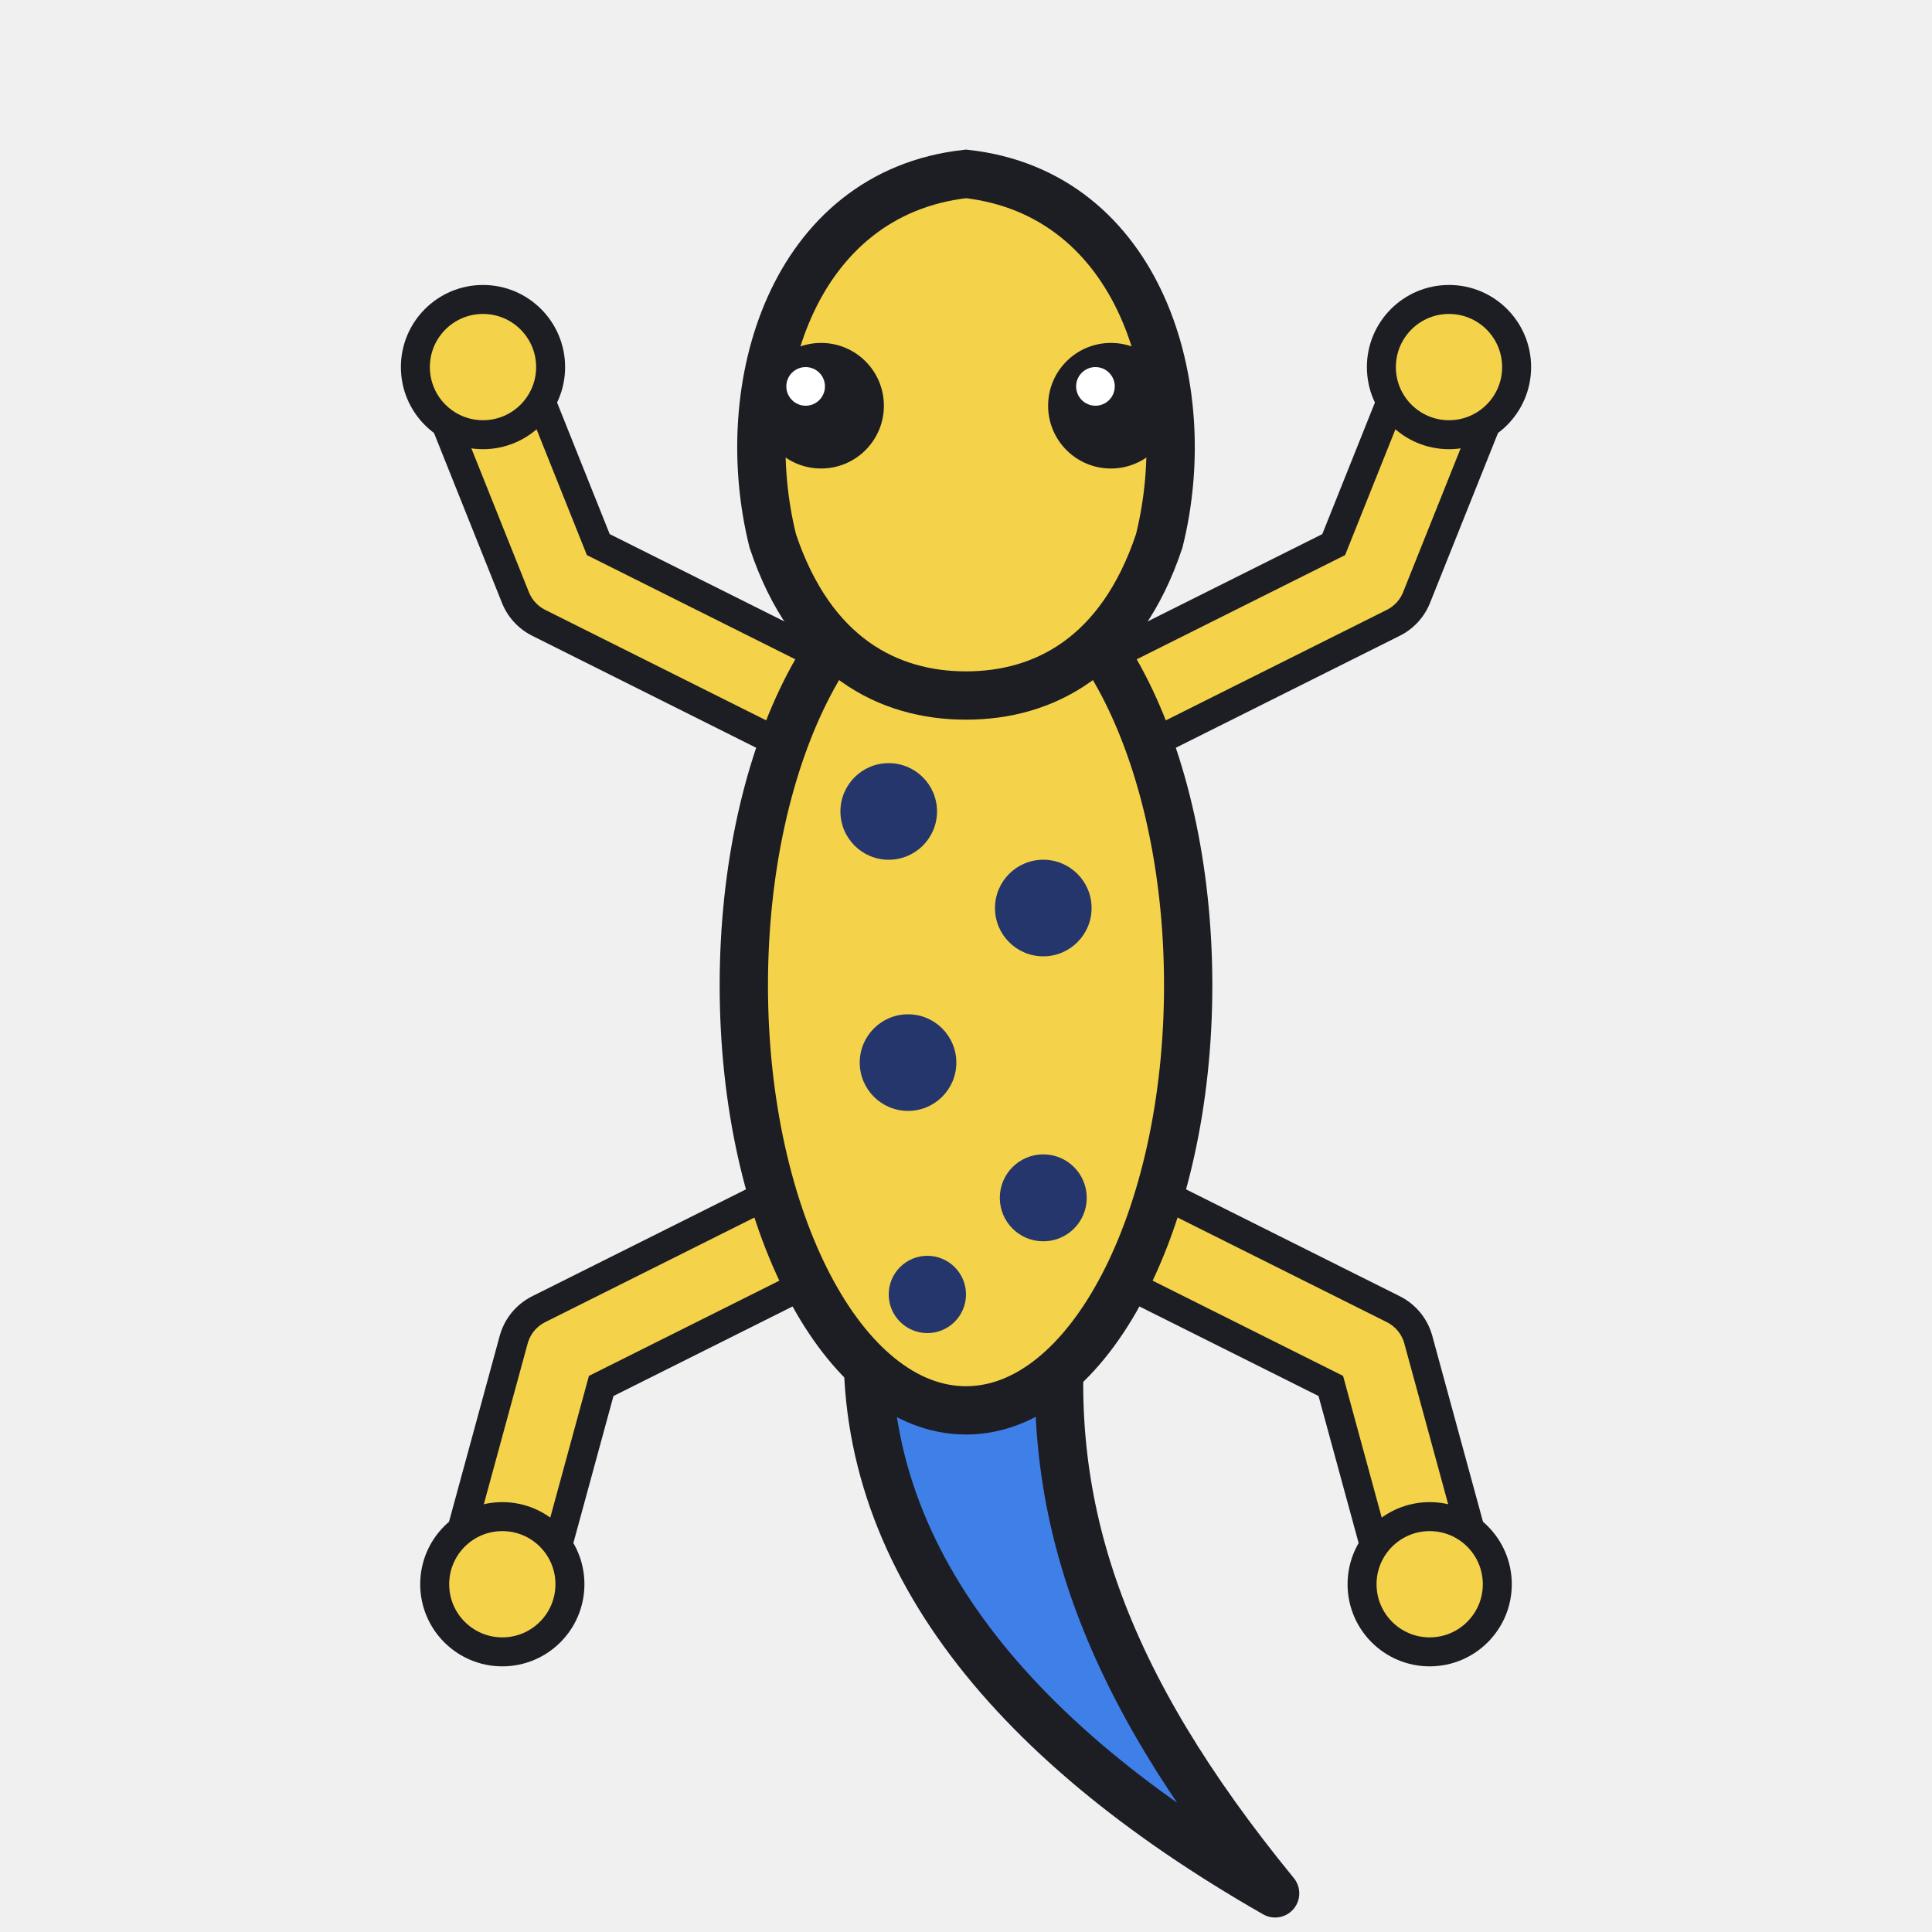
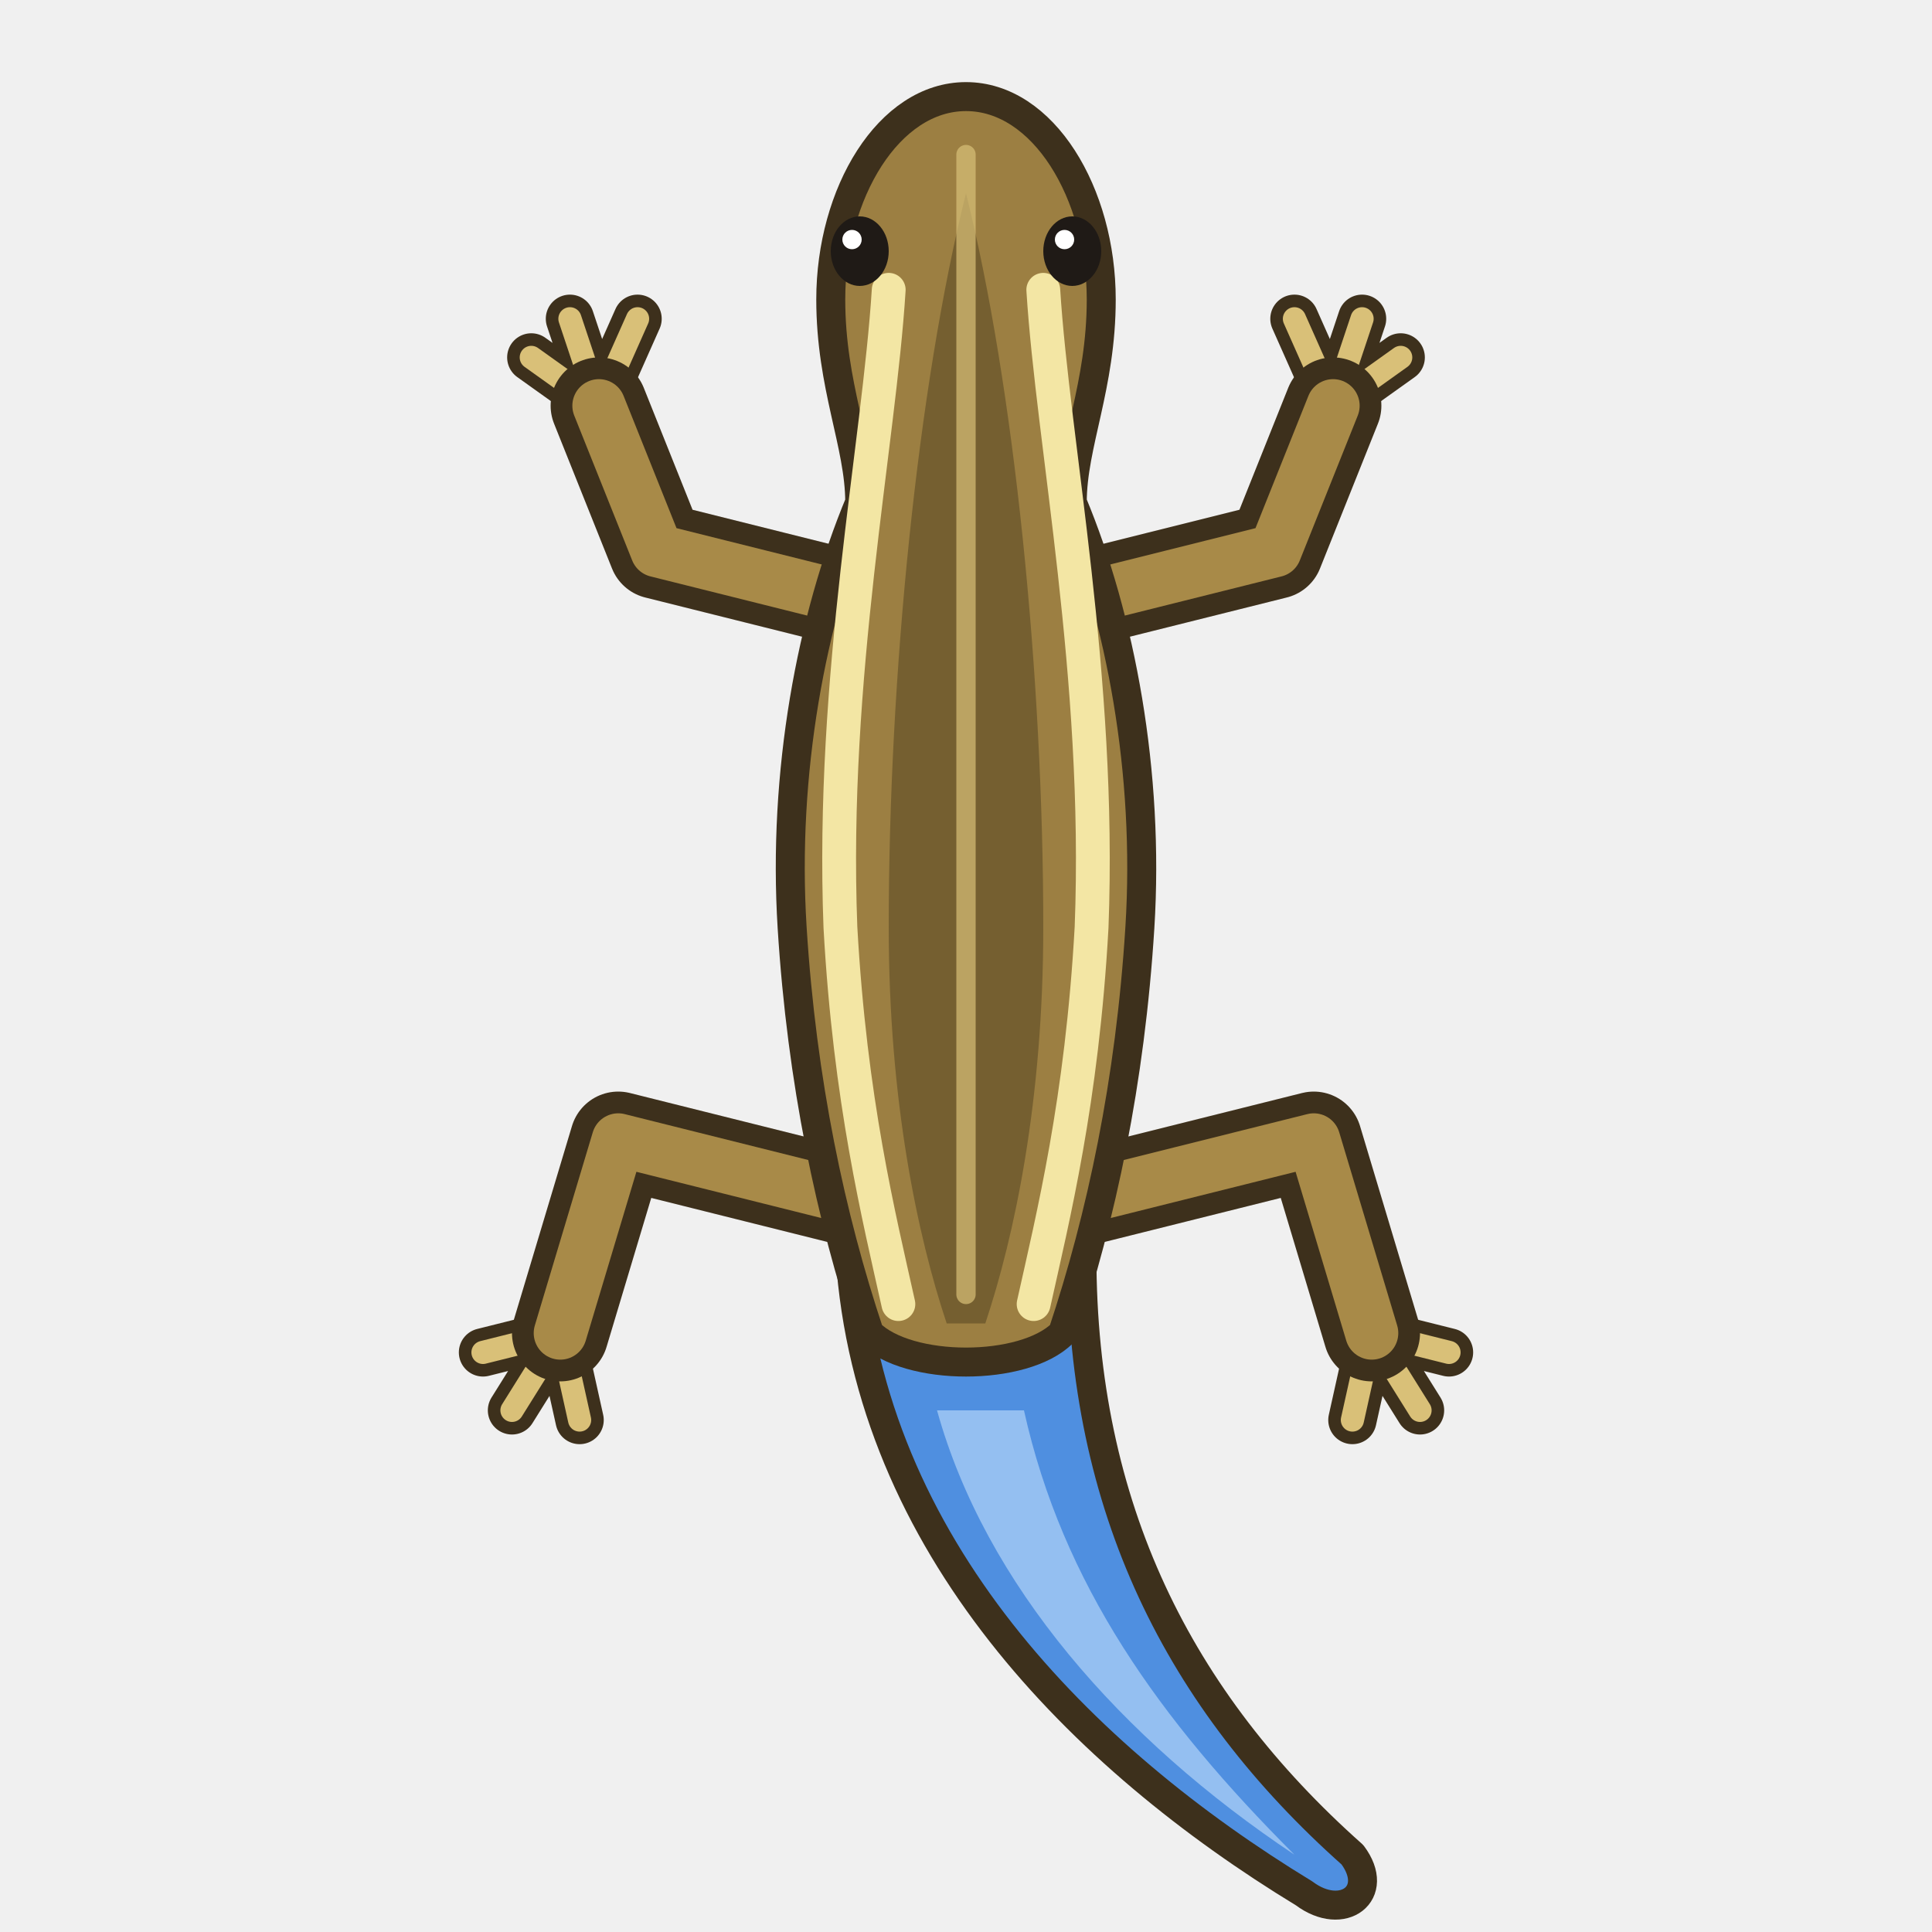
<svg xmlns="http://www.w3.org/2000/svg" width="200" height="200" viewBox="0 0 200 200">
  <g fill="none" stroke-linecap="round" stroke-linejoin="round">
-     <path d="M86 74 L58 60 L50 40 M114 74 L142 60 L150 40 M86 126 L58 140 L52 162 M114 126 L142 140 L148 162" stroke="#1d1d24" stroke-width="13" />
-     <path d="M86 74 L58 60 L50 40 M114 74 L142 60 L150 40 M86 126 L58 140 L52 162 M114 126 L142 140 L148 162" stroke="#f4d34a" stroke-width="7" />
+     <g stroke="#3d301c" stroke-width="5">
+       <path d="M62 42 L55 37 M62 42 L59 33 M62 42 L66 33 M138 42 L145 37 M138 42 L141 33 M138 42 L134 33" />
+       <path d="M58 138 L50 140 M58 138 L53 146 M58 138 L60 147 M142 138 L150 140 M142 138 L147 146 M142 138 L140 147" />
+     </g>
+     <g stroke="#d9c078" stroke-width="2.4">
+       <path d="M62 42 L55 37 M62 42 L59 33 M62 42 L66 33 M138 42 L145 37 M138 42 L141 33 M138 42 L134 33" />
+       <path d="M58 138 L50 140 M58 138 L53 146 M58 138 L60 147 M142 138 L150 140 M142 138 L147 146 M142 138 L140 147" />
+     </g>
+     <path d="M88 62 L68 57 L62 42 M112 62 L132 57 L138 42 M88 124 L64 118 L58 138 M112 124 L136 118 L142 138" stroke="#3d301c" stroke-width="10" />
+     <path d="M88 62 L68 57 L62 42 M112 62 L132 57 L138 42 M88 124 L64 118 L58 138 M112 124 L136 118 L142 138" stroke="#a88a48" stroke-width="5.5" />
  </g>
-   <g fill="#f4d34a" stroke="#1d1d24" stroke-width="3">
-     <circle cx="50" cy="38" r="7" />
-     <circle cx="150" cy="38" r="7" />
-     <circle cx="52" cy="164" r="7" />
-     <circle cx="148" cy="164" r="7" />
+   <path d="M88 130 C 90 160, 112 182, 135 196 C 139 199, 143 196, 140 192 C 122 176, 112 156, 112 130 Z" fill="#4f8fe0" stroke="#3d301c" stroke-width="3" stroke-linejoin="round" />
+   <path d="M97 146 C 102 164, 116 180, 134 192 C 120 178, 110 164, 106 146 Z" fill="#a5cbf5" opacity="0.8" />
+   <path d="M100 10 C 108 10, 114 20, 114 31 C 114 40, 111 46, 111 52 C 116 64, 119 80, 118 96 C 117 112, 114 126, 110 138 C 106 142, 94 142, 90 138 C 86 126, 83 112, 82 96 C 81 80, 84 64, 89 52 C 89 46, 86 40, 86 31 C 86 20, 92 10, 100 10 Z" fill="#9c7f42" stroke="#3d301c" stroke-width="3" stroke-linejoin="round" />
+   <path d="M100 20 C 105 40, 108 70, 108 96 C 108 114, 105 128, 102 137 L 98 137 C 95 128, 92 114, 92 96 C 92 70, 95 40, 100 20 Z" fill="#5c4a24" opacity="0.6" />
+   <g stroke="#f3e6a4" stroke-width="3.5" stroke-linecap="round" fill="none">
+     <path d="M92 30 C 91 46, 86 70, 87 96 C 88 114, 91 126, 93 135" />
+     <path d="M108 30 C 109 46, 114 70, 113 96 C 112 114, 109 126, 107 135" />
  </g>
-   <path d="M90 136 C 88 160, 104 180, 132 196 C 114 174, 108 156, 110 136 Z" fill="#3f7fe8" stroke="#1d1d24" stroke-width="5" stroke-linejoin="round" />
-   <ellipse cx="100" cy="102" rx="23" ry="44" fill="#f4d34a" stroke="#1d1d24" stroke-width="5" />
-   <g fill="#24366b">
-     <circle cx="92" cy="84" r="5" />
-     <circle cx="108" cy="94" r="5" />
-     <circle cx="94" cy="110" r="5" />
-     <circle cx="108" cy="124" r="4.5" />
-     <circle cx="96" cy="134" r="4" />
-   </g>
-   <path d="M100 18 C 118 20, 124 40, 120 56 C 116 68, 108 72, 100 72 C 92 72, 84 68, 80 56 C 76 40, 82 20, 100 18 Z" fill="#f4d34a" stroke="#1d1d24" stroke-width="5" />
-   <circle cx="85" cy="42" r="6.5" fill="#1d1d24" />
-   <circle cx="115" cy="42" r="6.5" fill="#1d1d24" />
-   <circle cx="83.4" cy="40" r="2" fill="#fff" />
-   <circle cx="113.4" cy="40" r="2" fill="#fff" />
+   <path d="M100 16 C 100 50, 100 100, 100 134" stroke="#d9c078" stroke-width="2" stroke-linecap="round" fill="none" opacity="0.7" />
+   <ellipse cx="89" cy="26" rx="3" ry="3.6" fill="#1f1a16" />
+   <ellipse cx="111" cy="26" rx="3" ry="3.6" fill="#1f1a16" />
+   <circle cx="88.2" cy="24.8" r="1" fill="#fff" />
+   <circle cx="110.2" cy="24.8" r="1" fill="#fff" />
</svg>
